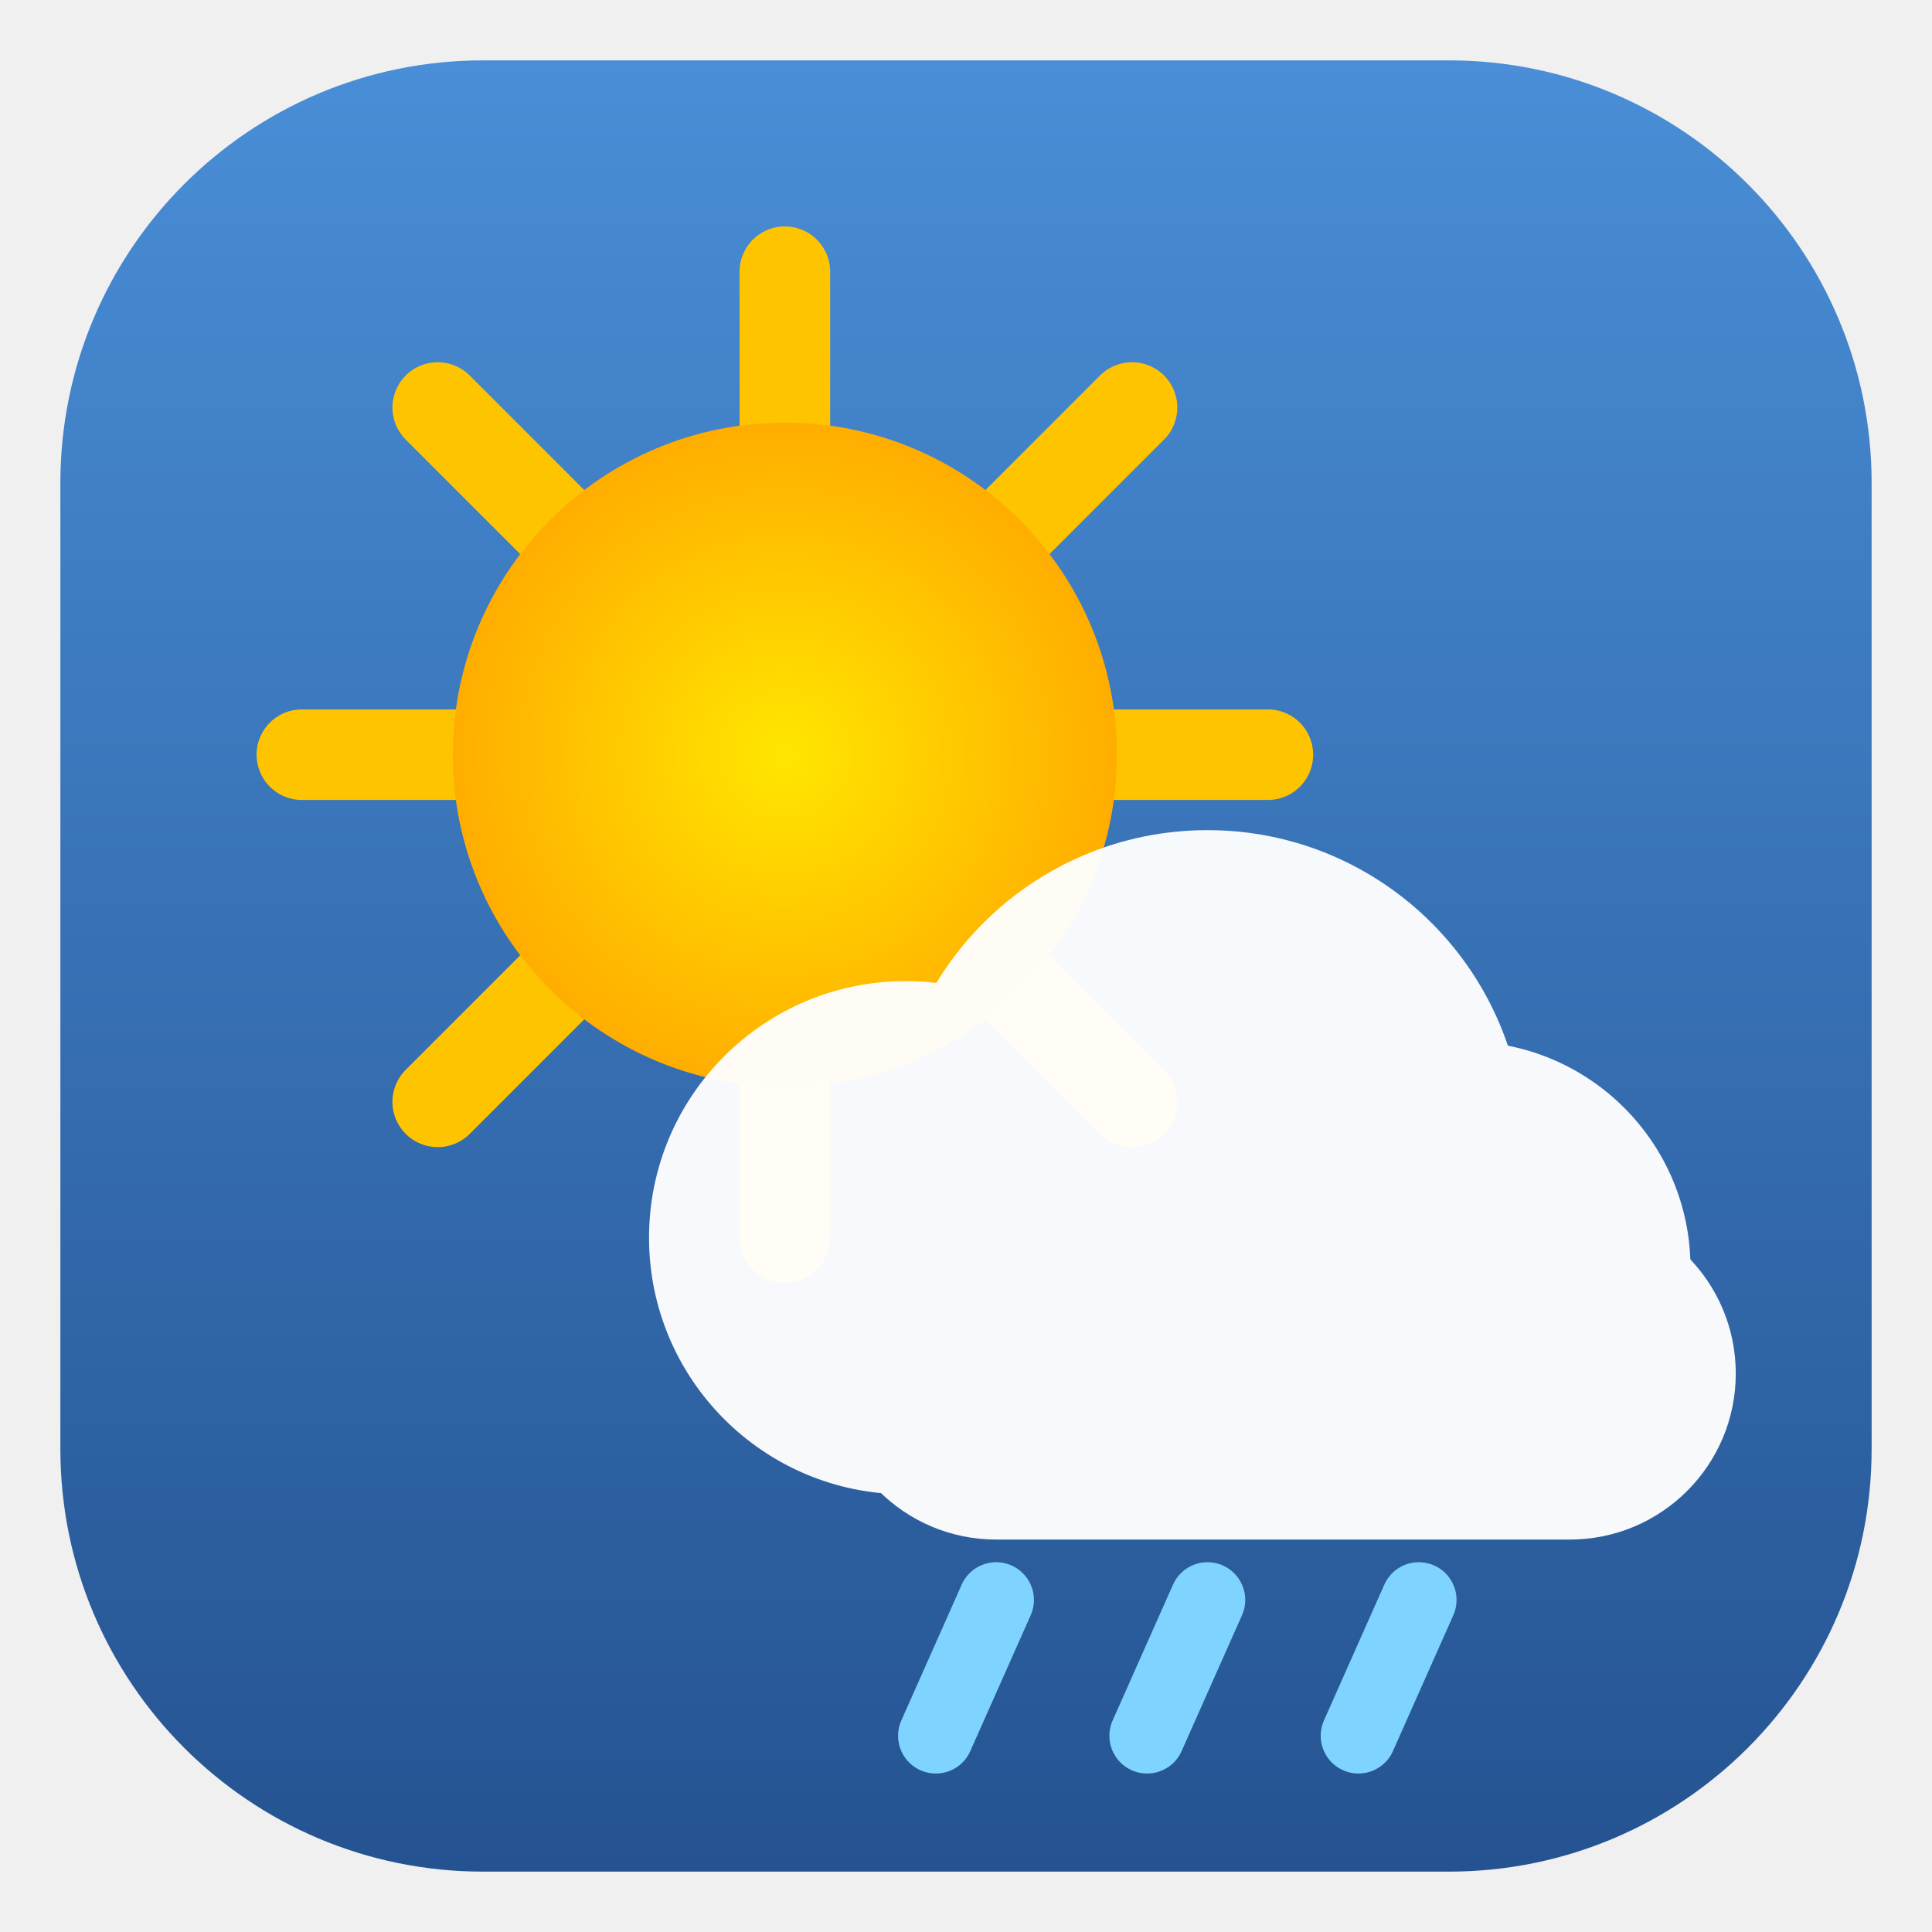
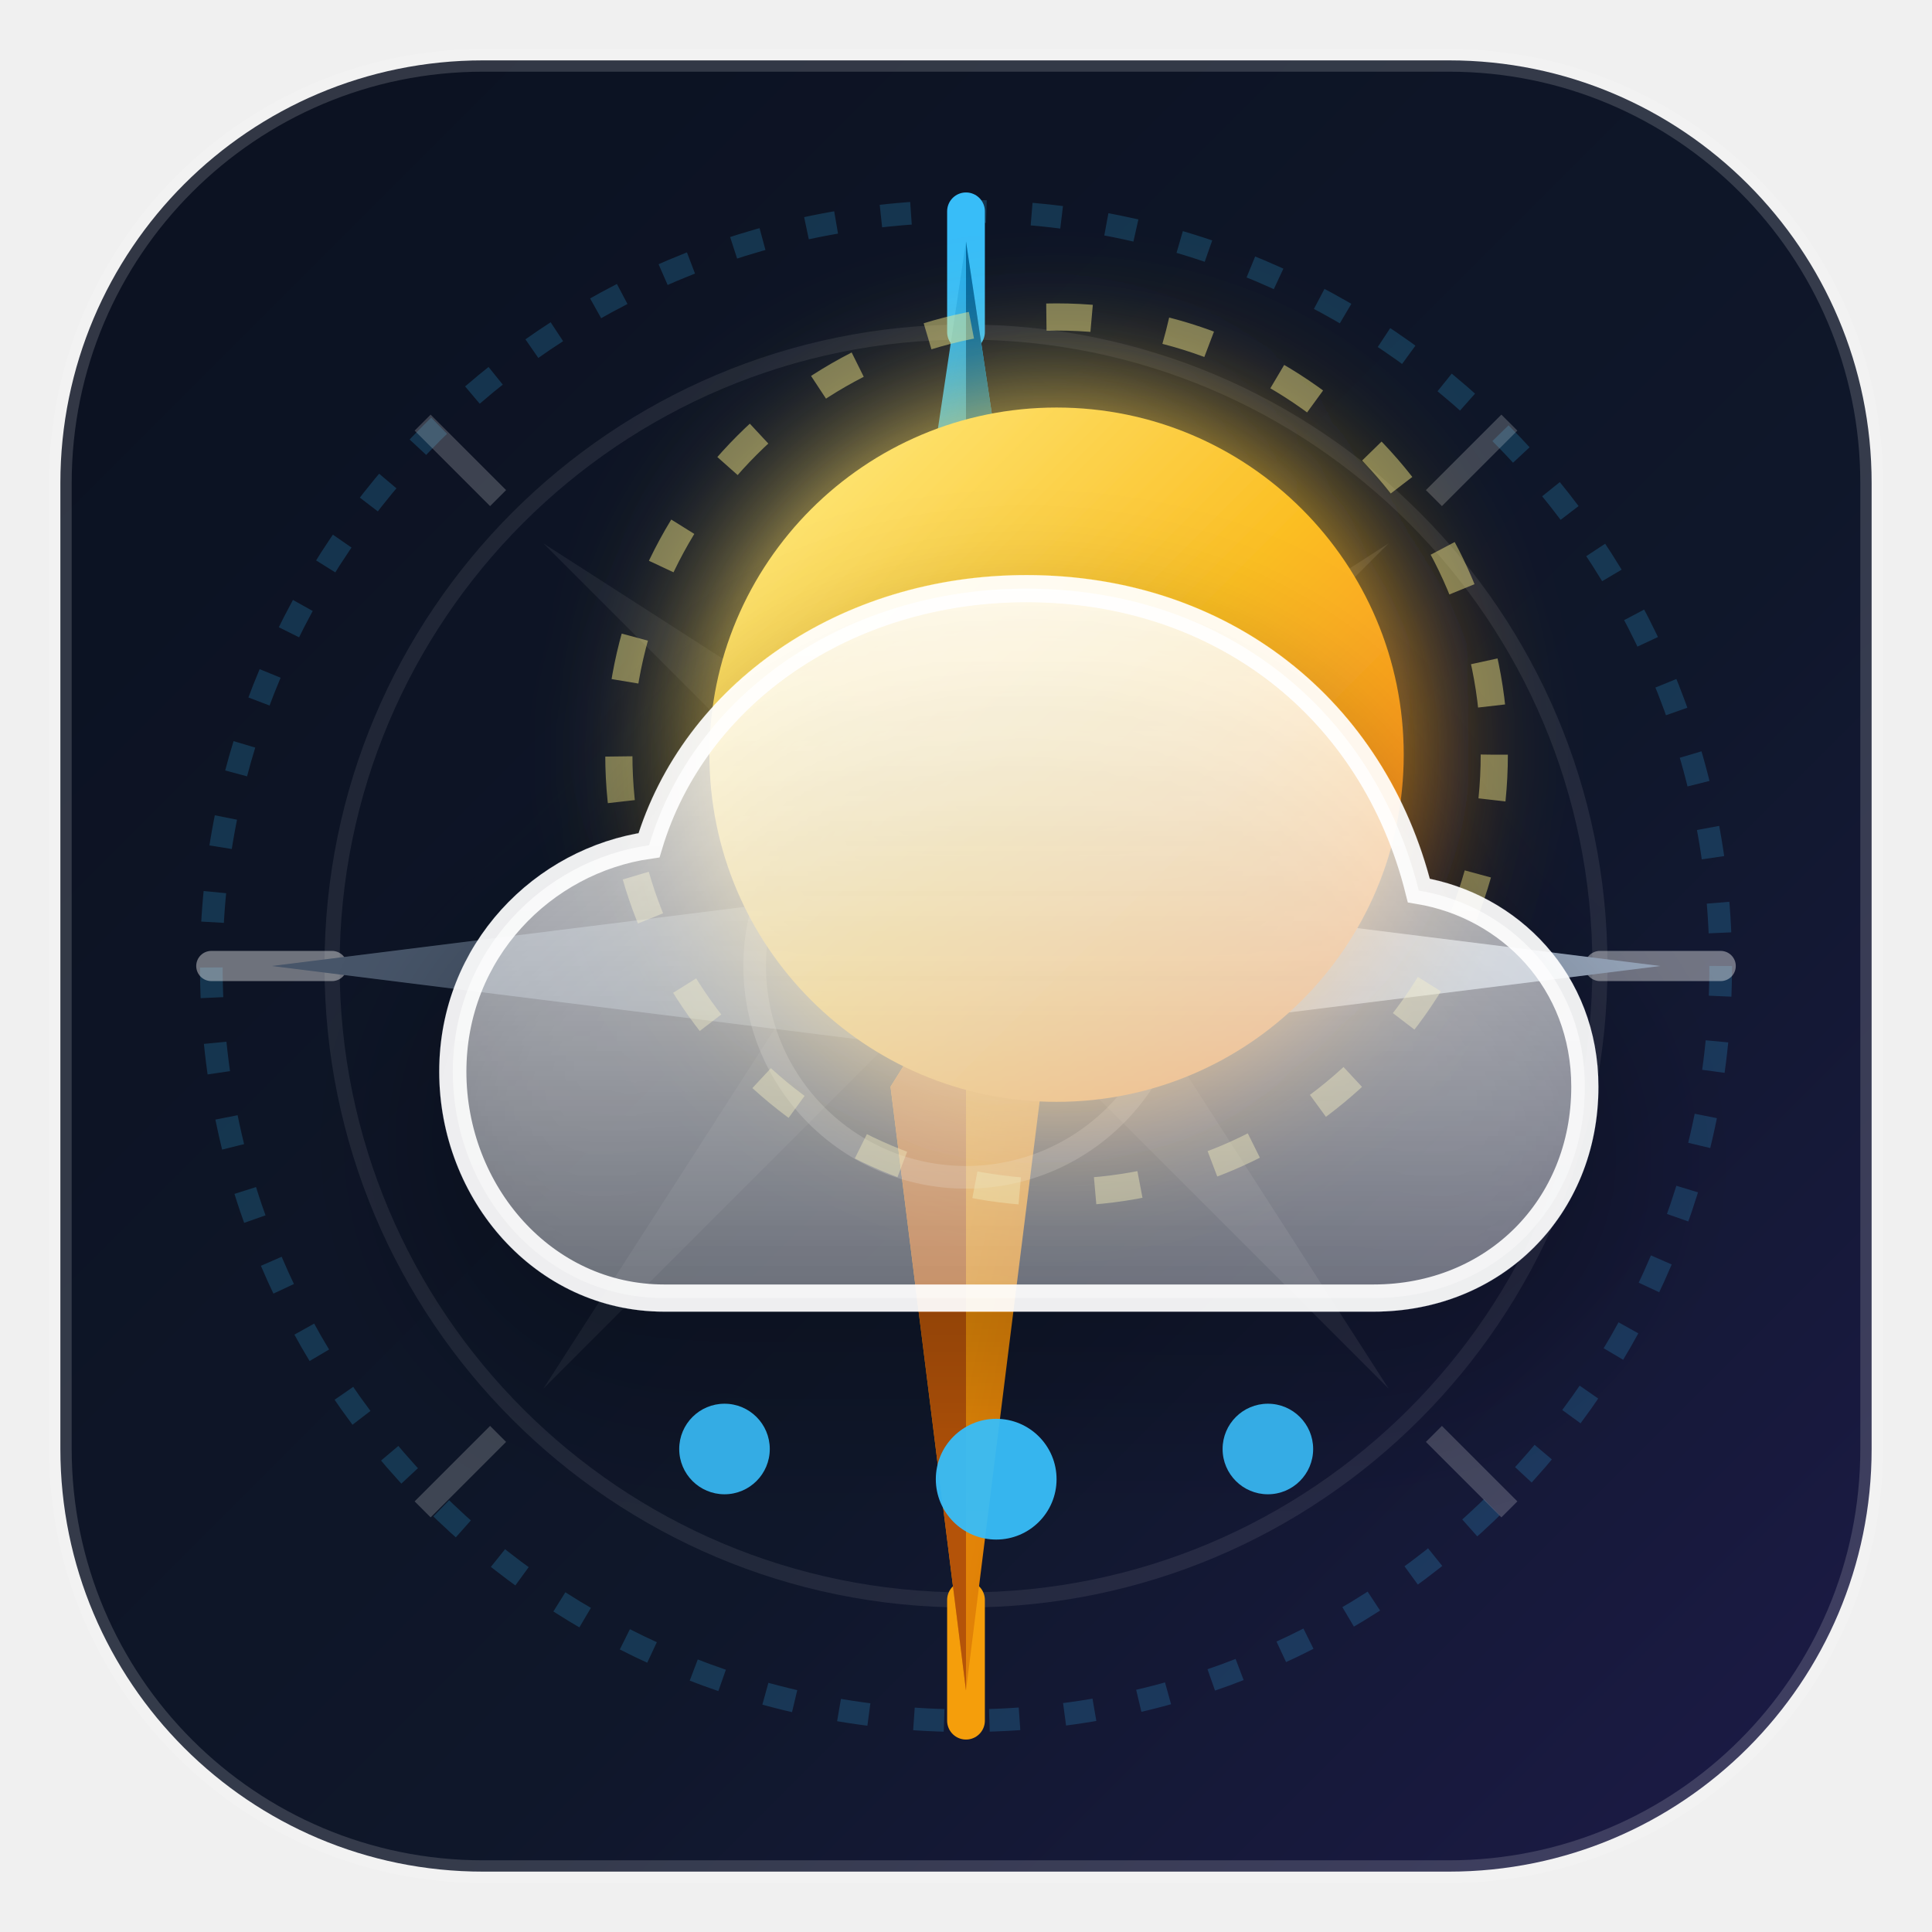
<svg xmlns="http://www.w3.org/2000/svg" width="128" height="128" viewBox="0 0 128 128">
  <defs>
-     <linearGradient id="bg" x1="0" y1="0" x2="0" y2="128" gradientUnits="userSpaceOnUse">
-       <stop offset="0" stop-color="#4A90D9" />
-       <stop offset="1" stop-color="#24518F" />
+     <linearGradient id="h3a_bg" x1="0" y1="0" x2="128" y2="128" gradientUnits="userSpaceOnUse">
+       <stop offset="0%" stop-color="#0b1120" />
+       <stop offset="60%" stop-color="#0f172a" />
+       <stop offset="100%" stop-color="#1e1b4b" />
    </linearGradient>
-     <radialGradient id="sun" cx="0" cy="0" r="1" gradientUnits="userSpaceOnUse" gradientTransform="translate(52 50) rotate(45) scale(30)">
-       <stop stop-color="#FFE600" />
-       <stop offset="1" stop-color="#FF9900" />
-     </radialGradient>
+     <linearGradient id="h3a_sun" x1="0" y1="0" x2="1" y2="1">
+       <stop offset="0%" stop-color="#fef08a" />
+       <stop offset="50%" stop-color="#fbbf24" />
+       <stop offset="100%" stop-color="#f97316" />
+     </linearGradient>
+     <linearGradient id="h3a_glass" x1="0" y1="0" x2="0" y2="1">
+       <stop offset="0%" stop-color="rgba(255,255,255,0.88)" />
+       <stop offset="100%" stop-color="rgba(255,255,255,0.32)" />
+     </linearGradient>
+     <linearGradient id="h3a_needle_n" x1="0" y1="0" x2="1" y2="1">
+       <stop offset="0%" stop-color="#38bdf8" />
+       <stop offset="100%" stop-color="#0284c7" />
+     </linearGradient>
+     <linearGradient id="h3a_needle_s" x1="0" y1="0" x2="1" y2="1">
+       <stop offset="0%" stop-color="#f59e0b" />
+       <stop offset="100%" stop-color="#d97706" />
+     </linearGradient>
+     <filter id="h3a_shadow" x="-30%" y="-30%" width="160%" height="160%">
+       <feDropShadow dx="0" dy="5" stdDeviation="5" flood-color="#000000" flood-opacity="0.45" />
+     </filter>
+     <filter id="h3a_sun_glow" x="-40%" y="-40%" width="180%" height="180%">
+       <feGaussianBlur stdDeviation="5" result="blur" />
+       <feComposite in="SourceGraphic" in2="blur" operator="over" />
+     </filter>
  </defs>
-   <rect x="4" y="4" width="120" height="120" rx="28" fill="url(#bg)" />
-   <g stroke="#FFC400" stroke-width="6" stroke-linecap="round">
-     <line x1="52" y1="18" x2="52" y2="30" />
-     <line x1="52" y1="70" x2="52" y2="82" />
-     <line x1="20" y1="50" x2="32" y2="50" />
-     <line x1="72" y1="50" x2="84" y2="50" />
-     <line x1="29" y1="27" x2="38" y2="36" />
-     <line x1="66" y1="64" x2="75" y2="73" />
-     <line x1="75" y1="27" x2="66" y2="36" />
-     <line x1="38" y1="64" x2="29" y2="73" />
+   <rect x="4" y="4" width="120" height="120" rx="28" fill="url(#h3a_bg)" stroke="rgba(255,255,255,0.16)" stroke-width="1.5" />
+   <circle cx="64" cy="64" r="50" fill="none" stroke="rgba(56, 189, 248, 0.2)" stroke-width="1.5" stroke-dasharray="2 3" />
+   <circle cx="64" cy="64" r="42" fill="none" stroke="rgba(255, 255, 255, 0.08)" stroke-width="1" />
+   <line x1="64" y1="14" x2="64" y2="22" stroke="#38bdf8" stroke-width="2.5" stroke-linecap="round" />
+   <line x1="64" y1="106" x2="64" y2="114" stroke="#f59e0b" stroke-width="2.5" stroke-linecap="round" />
+   <line x1="14" y1="64" x2="22" y2="64" stroke="rgba(255,255,255,0.4)" stroke-width="2" stroke-linecap="round" />
+   <line x1="106" y1="64" x2="114" y2="64" stroke="rgba(255,255,255,0.4)" stroke-width="2" stroke-linecap="round" />
+   <line x1="28" y1="28" x2="33" y2="33" stroke="rgba(255,255,255,0.2)" stroke-width="1.5" />
+   <line x1="100" y1="28" x2="95" y2="33" stroke="rgba(255,255,255,0.2)" stroke-width="1.5" />
+   <line x1="28" y1="100" x2="33" y2="95" stroke="rgba(255,255,255,0.2)" stroke-width="1.5" />
+   <line x1="100" y1="100" x2="95" y2="95" stroke="rgba(255,255,255,0.2)" stroke-width="1.5" />
+   <polygon points="64,64 36,36 64,54" fill="rgba(255,255,255,0.06)" />
+   <polygon points="64,64 92,36 64,54" fill="rgba(255,255,255,0.1)" />
+   <polygon points="64,64 36,92 54,64" fill="rgba(255,255,255,0.06)" />
+   <polygon points="64,64 92,92 74,64" fill="rgba(255,255,255,0.08)" />
+   <polygon points="18,64 58,69 64,64 58,59" fill="#475569" />
+   <polygon points="110,64 70,59 64,64 70,69" fill="#94a3b8" />
+   <polygon points="64,112 69,72 64,64 59,72" fill="url(#h3a_needle_s)" />
+   <polygon points="64,112 64,64 59,72" fill="#b45309" />
+   <polygon points="64,16 70,56 64,64 58,56" fill="url(#h3a_needle_n)" />
+   <polygon points="64,16 64,64 70,56" fill="#0369a1" />
+   <circle cx="64" cy="64" r="14" fill="none" stroke="rgba(255, 255, 255, 0.2)" stroke-width="1.5" />
+   <circle cx="70" cy="50" r="23" fill="url(#h3a_sun)" filter="url(#h3a_sun_glow)" />
+   <circle cx="70" cy="50" r="29" fill="none" stroke="#fef08a" stroke-width="1.8" stroke-dasharray="3 5" stroke-opacity="0.45" />
+   <g filter="url(#h3a_shadow)">
+     <path d="M 44 86 C 36 86, 30 79, 30 71 C 30 63, 36 57, 43 56 C 46 46, 56 39, 68 39 C 81 39, 91 47, 94 59 C 100 60, 105 65, 105 72 C 105 80, 99 86, 91 86 Z" fill="url(#h3a_glass)" stroke="rgba(255,255,255,0.92)" stroke-width="1.8" />
  </g>
-   <circle cx="52" cy="50" r="22" fill="url(#sun)" />
-   <g fill="#FFFFFF" opacity="0.96">
-     <circle cx="60" cy="82" r="17" />
-     <circle cx="80" cy="76" r="21" />
-     <circle cx="97" cy="84" r="15" />
-     <rect x="55" y="80" width="60" height="22" rx="11" />
-   </g>
-   <g stroke="#7FD4FF" stroke-width="5" stroke-linecap="round">
-     <line x1="66" y1="106" x2="62" y2="115" />
-     <line x1="80" y1="106" x2="76" y2="115" />
-     <line x1="94" y1="106" x2="90" y2="115" />
-   </g>
+   <circle cx="48" cy="96" r="3" fill="#38bdf8" opacity="0.9" />
+   <circle cx="66" cy="98" r="4" fill="#38bdf8" opacity="0.95" />
+   <circle cx="84" cy="96" r="3" fill="#38bdf8" opacity="0.9" />
</svg>
